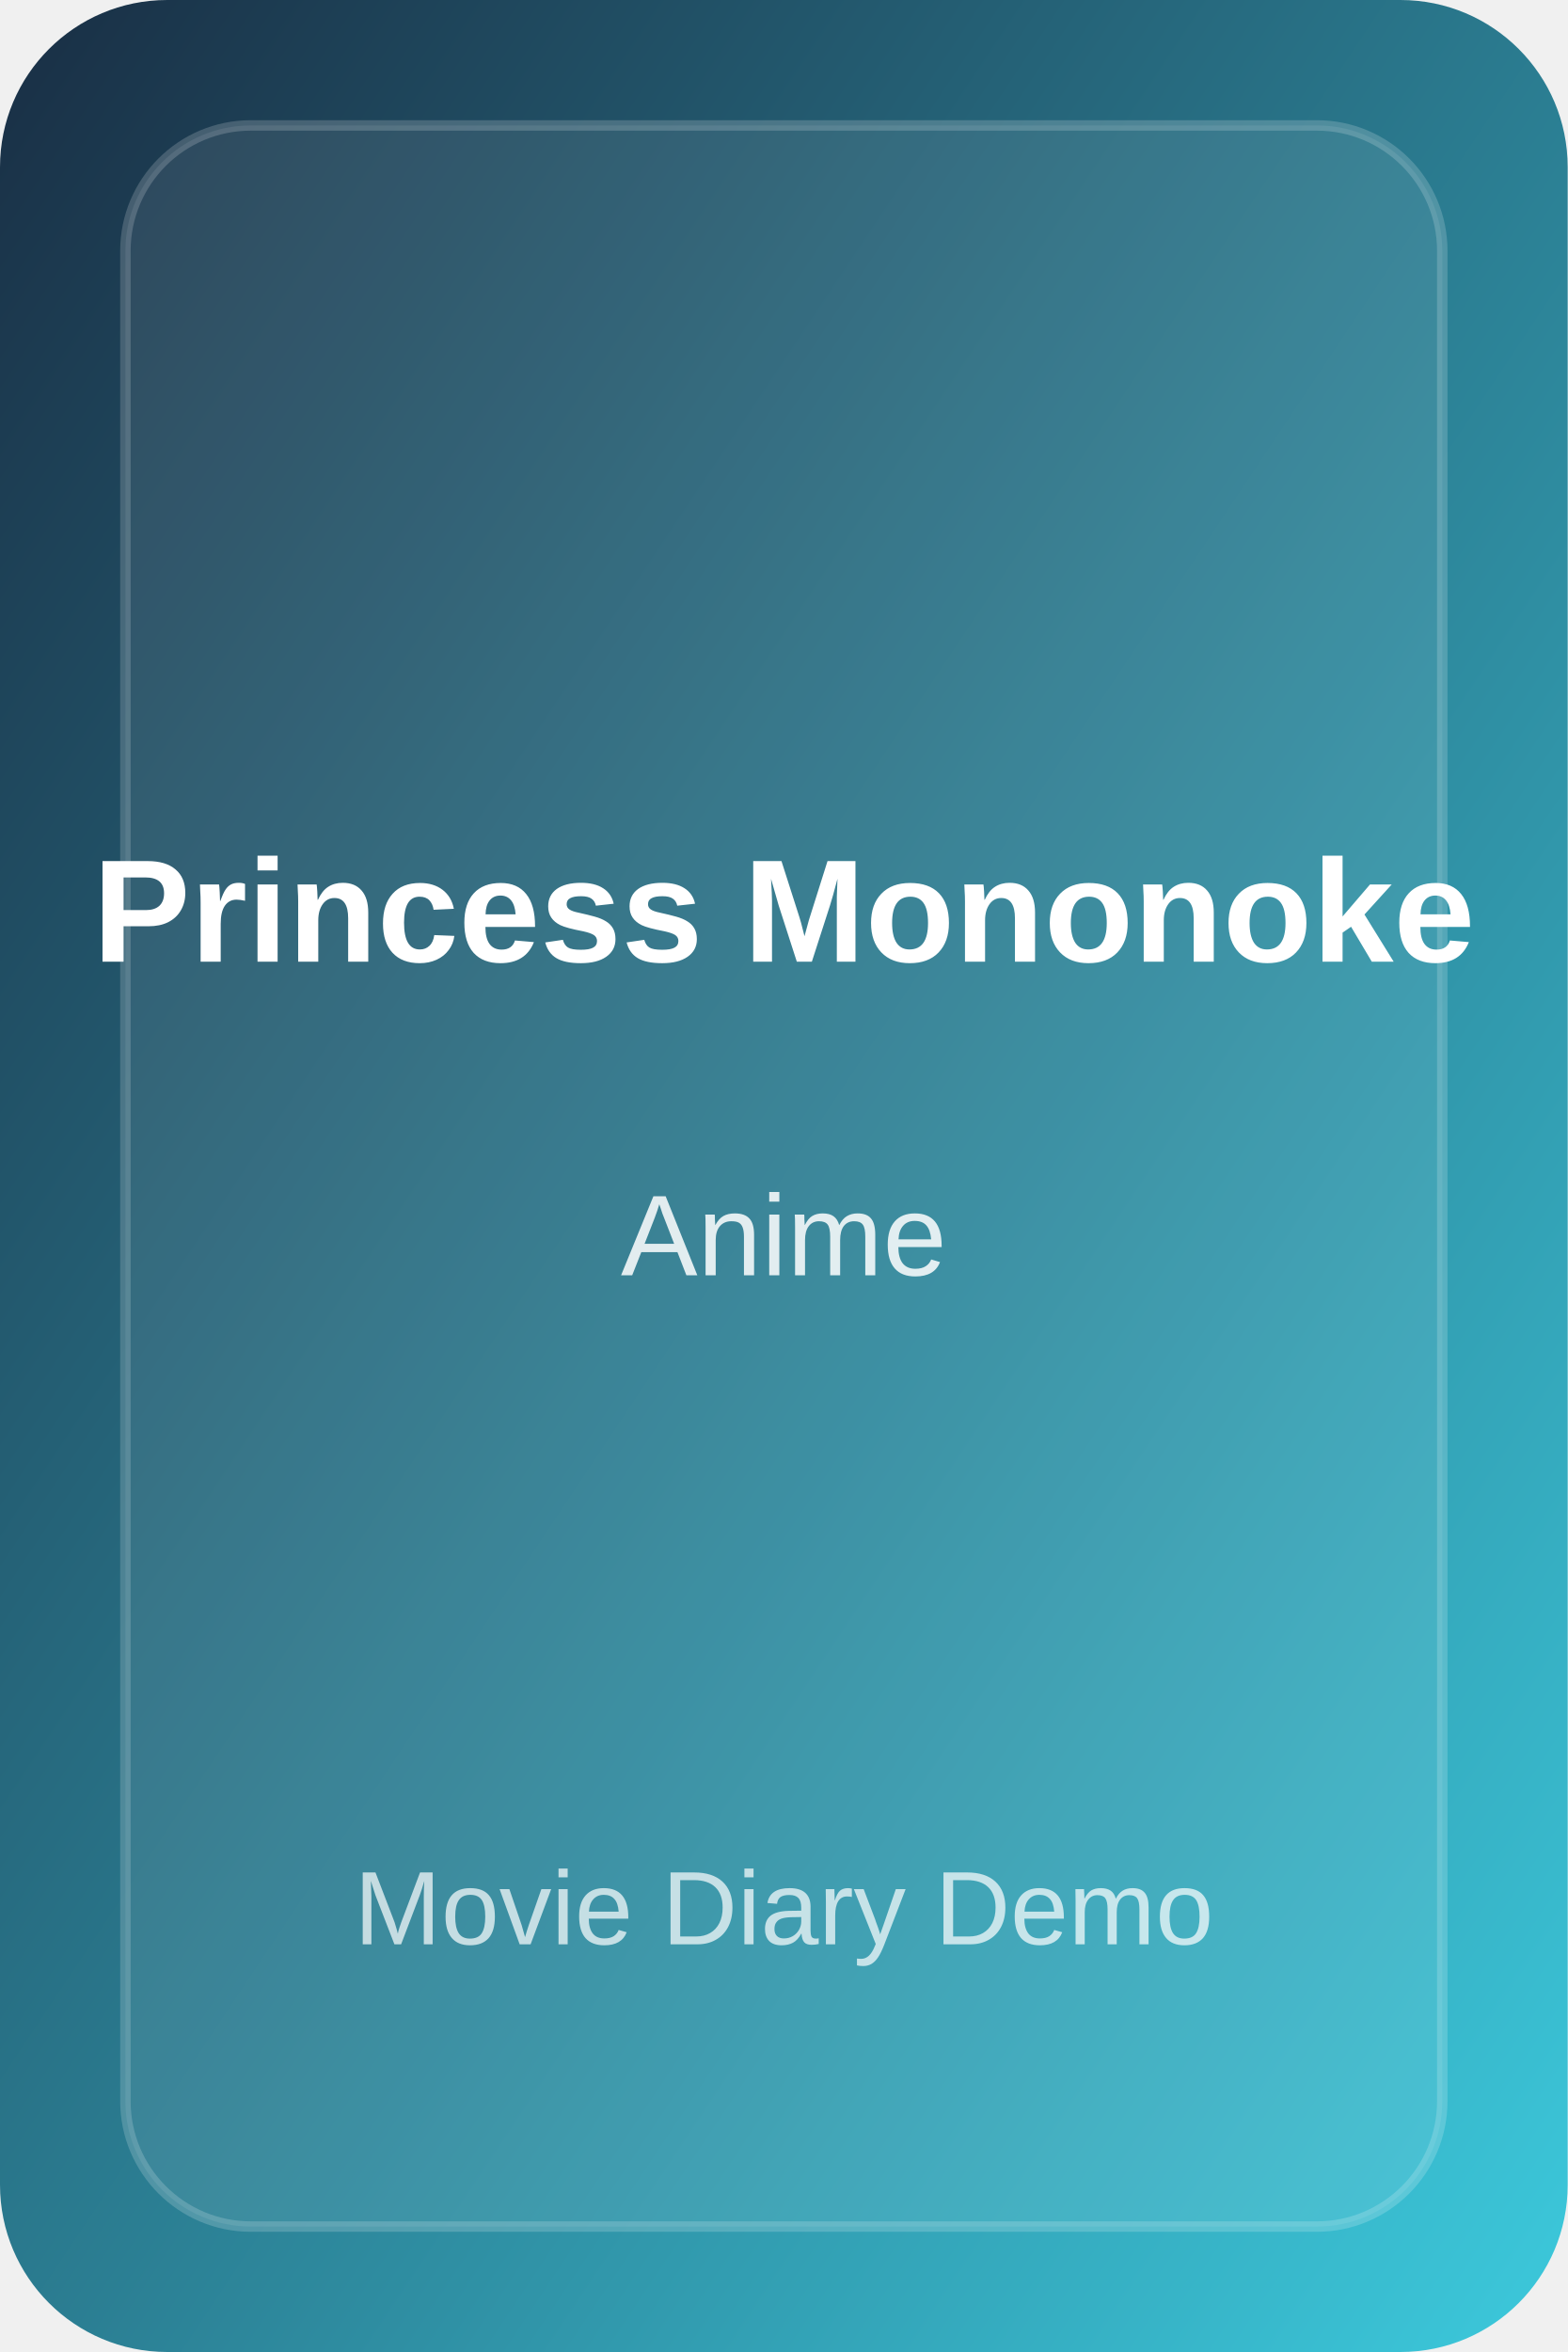
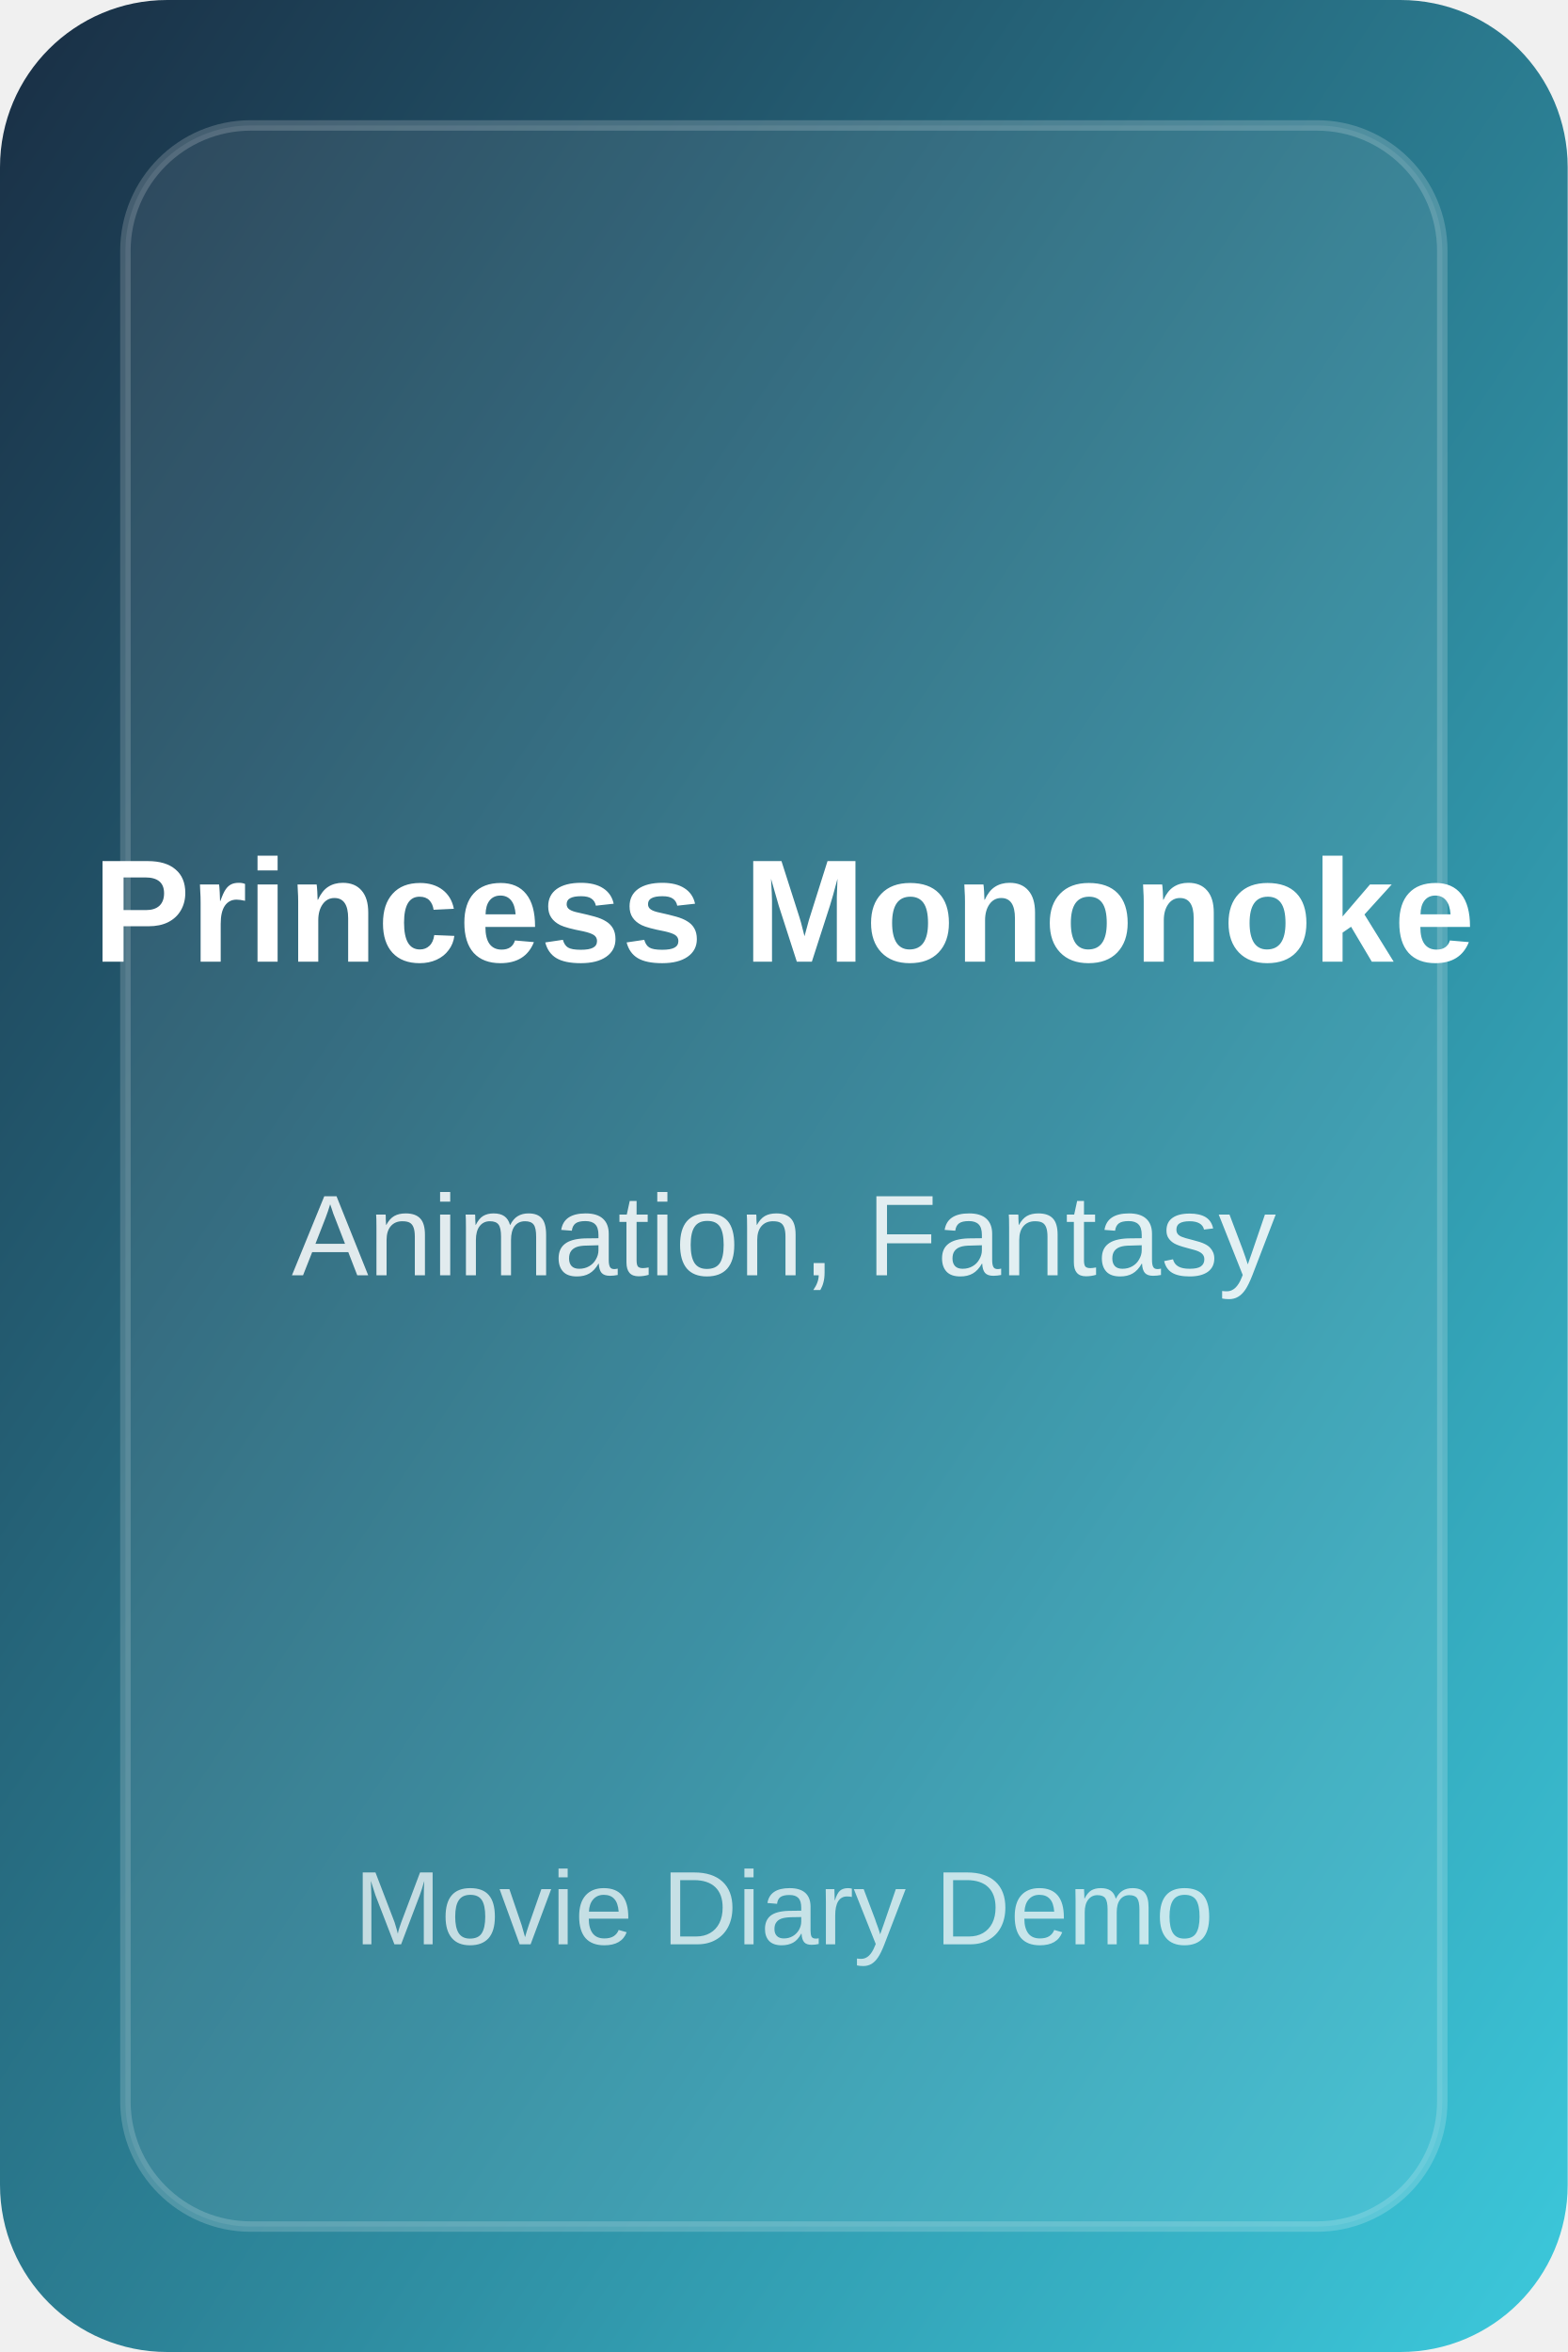
<svg xmlns="http://www.w3.org/2000/svg" width="150" height="225" viewBox="0 0 150 225">
  <defs>
    <linearGradient id="bg" x1="0%" y1="0%" x2="100%" y2="100%">
      <stop offset="0%" stop-color="hsl(211, 45%, 18%)" />
      <stop offset="100%" stop-color="hsl(187, 70%, 55%)" />
    </linearGradient>
  </defs>
  <rect width="150" height="225" rx="16" fill="url(#bg)" />
  <rect x="12" y="12" width="126" height="201" rx="12" fill="rgba(255,255,255,0.08)" stroke="rgba(255,255,255,0.18)" />
  <text x="75" y="92" text-anchor="middle" fill="white" font-family="Arial, sans-serif" font-size="14" font-weight="700">Princess Mononoke</text>
-   <text x="75" y="122" text-anchor="middle" fill="rgba(255,255,255,0.85)" font-family="Arial, sans-serif" font-size="11">Anime</text>
+   <text x="75" y="122" text-anchor="middle" fill="rgba(255,255,255,0.85)" font-family="Arial, sans-serif" font-size="11">Animation, Fantasy</text>
  <text x="75" y="186" text-anchor="middle" fill="rgba(255,255,255,0.7)" font-family="Arial, sans-serif" font-size="10">Movie Diary Demo</text>
</svg>
